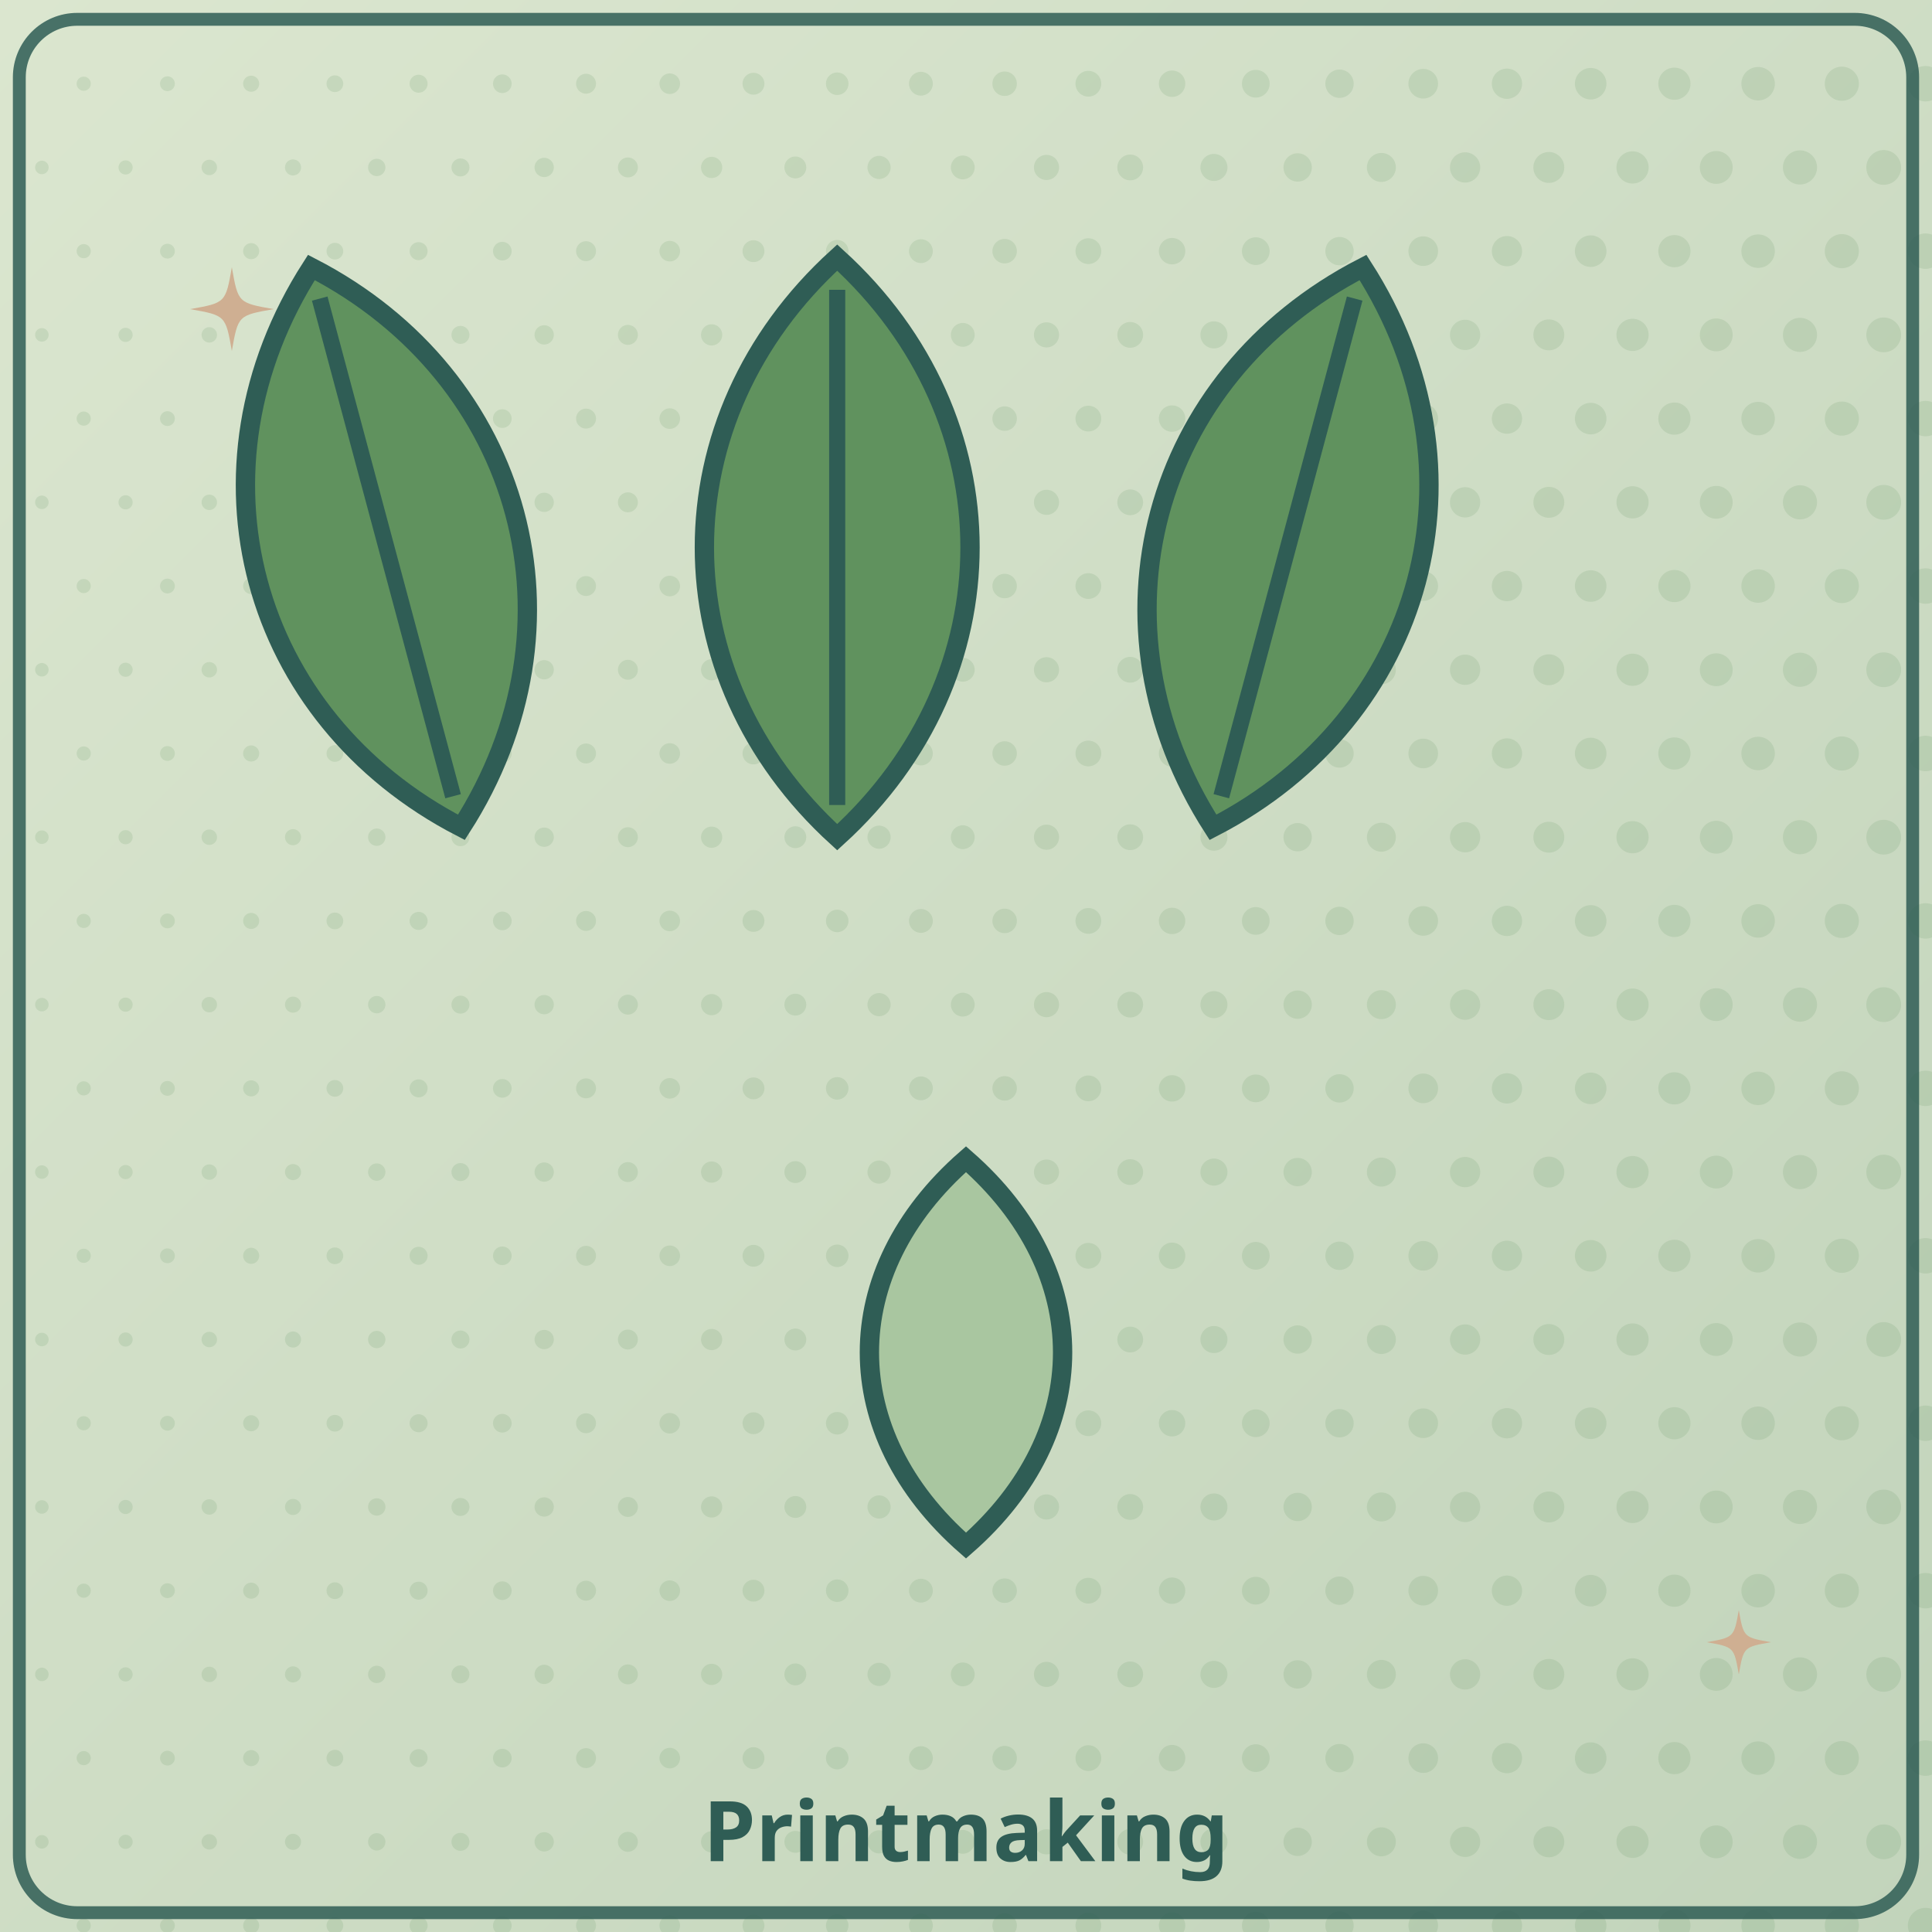
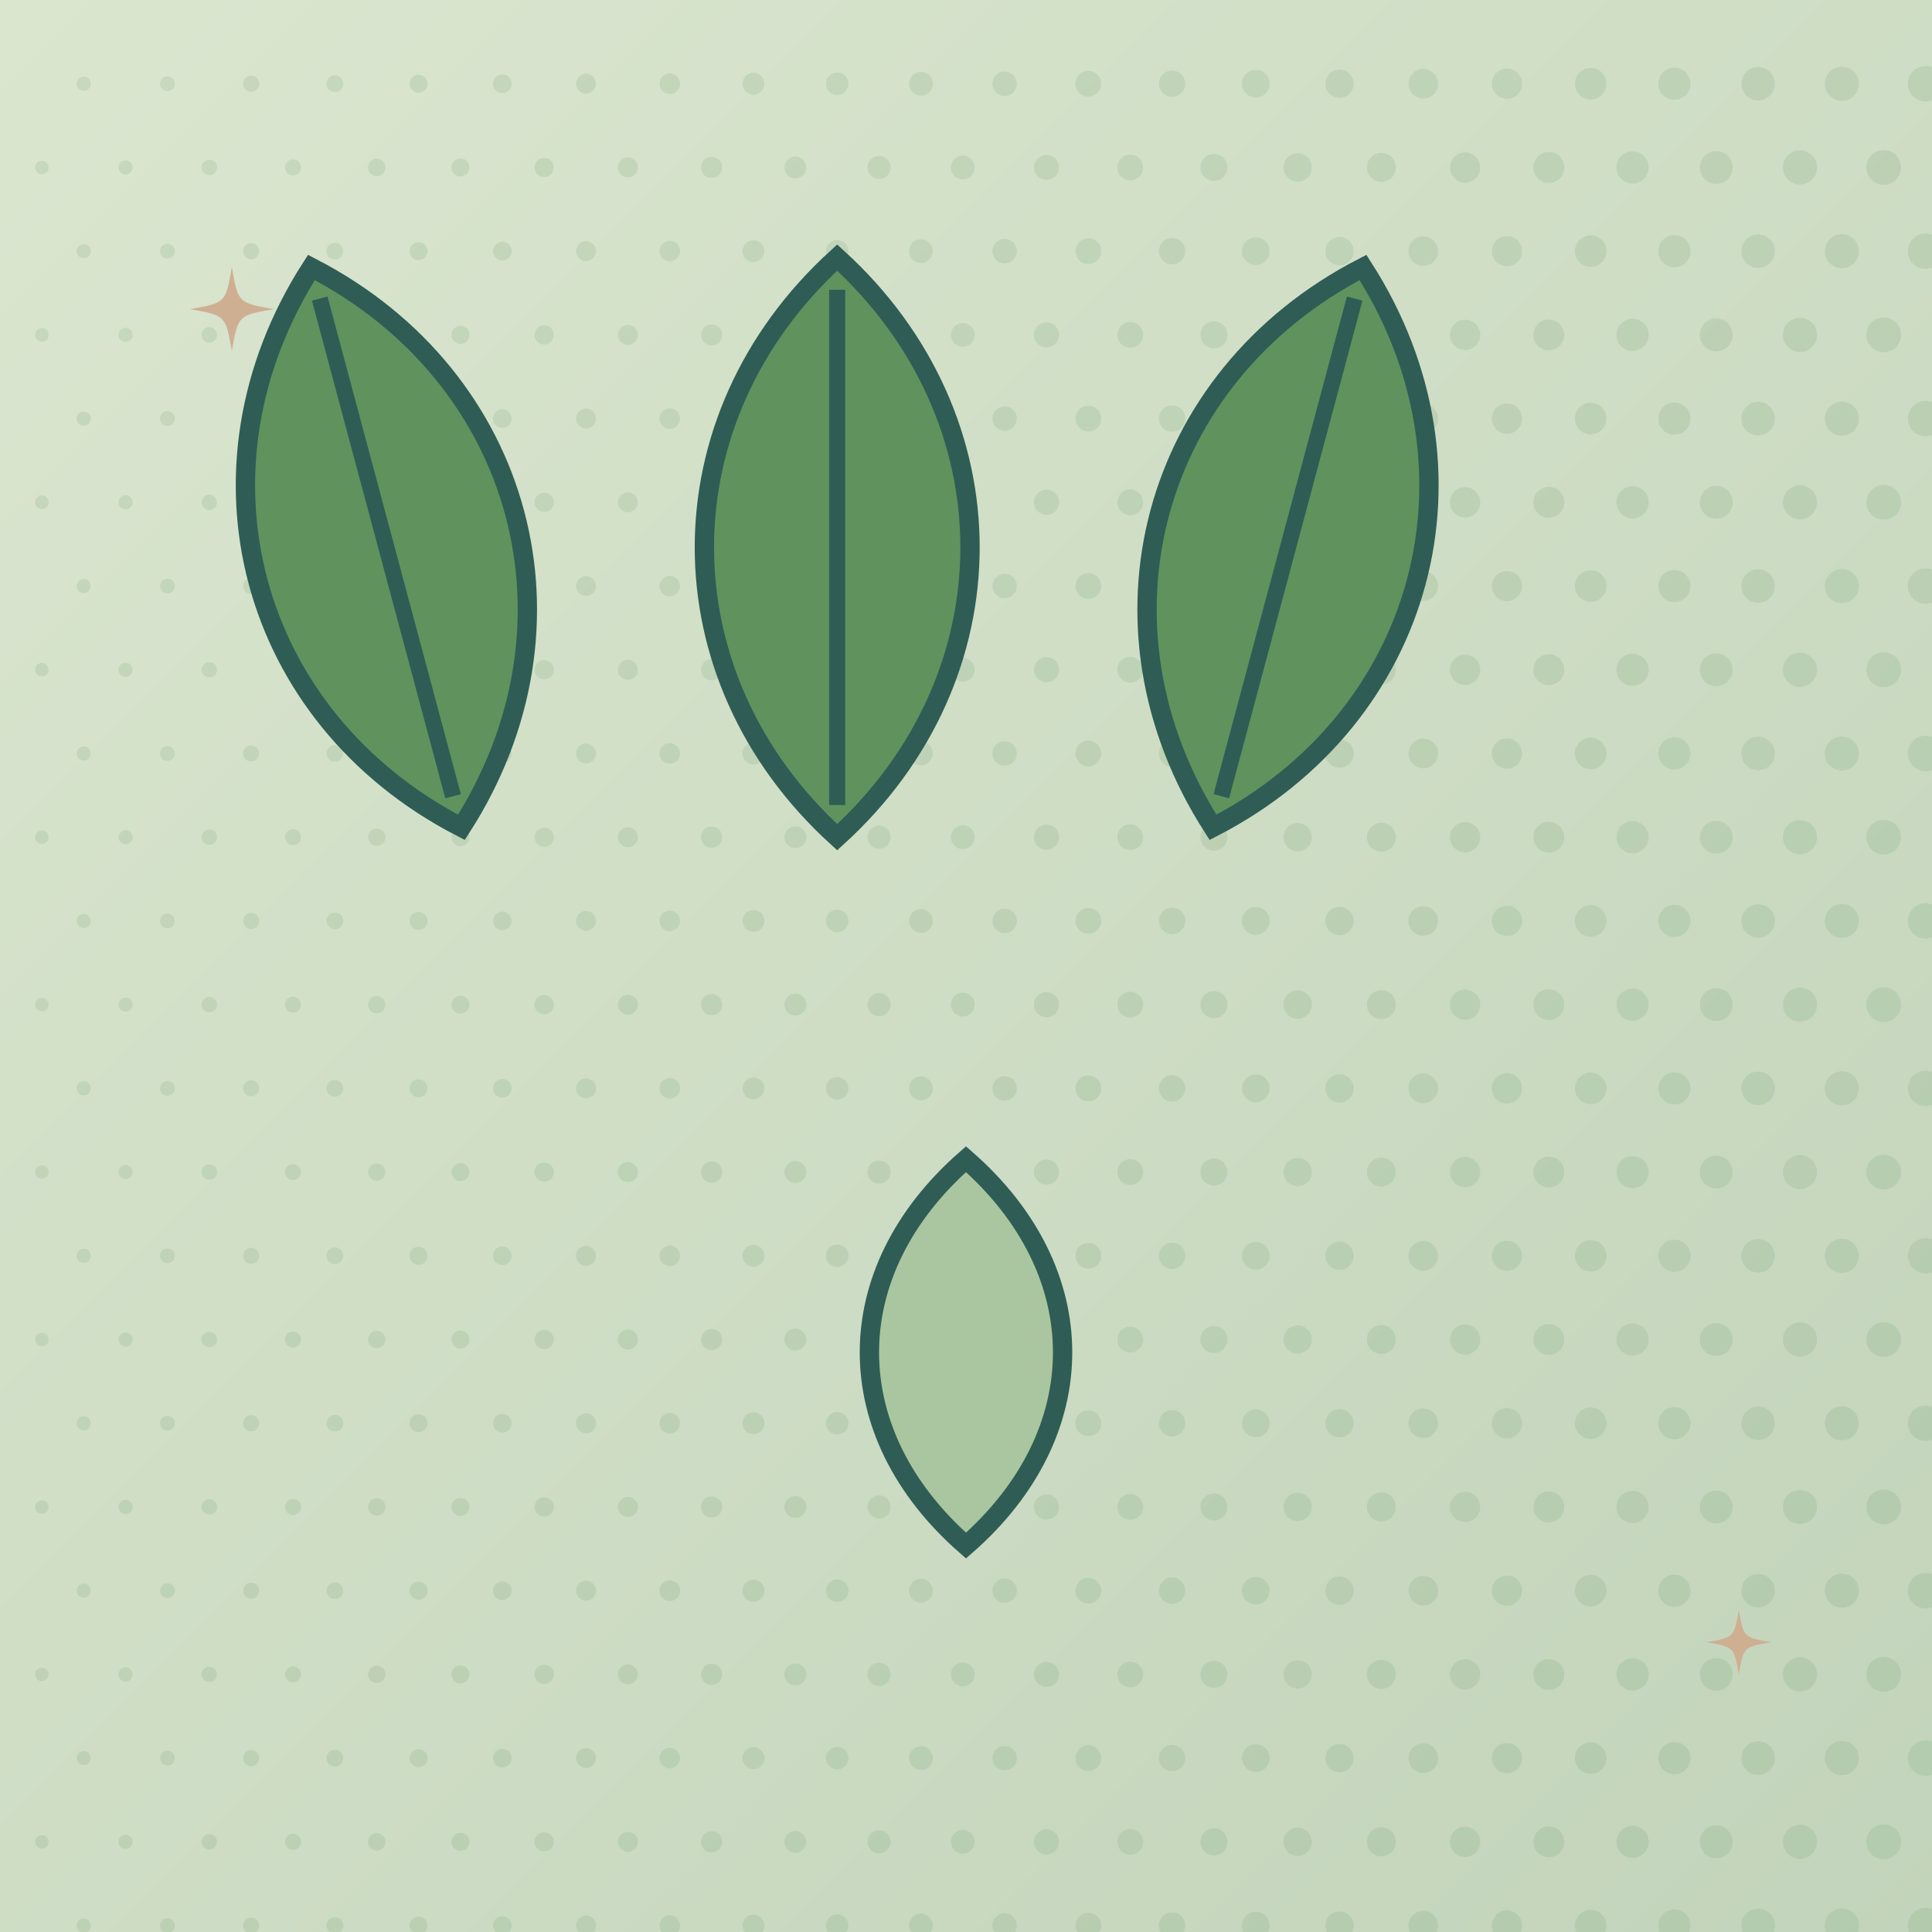
<svg xmlns="http://www.w3.org/2000/svg" viewBox="0 0 600 600" width="600" height="600">
  <defs>
    <linearGradient id="bg" x1="0" y1="0" x2="1" y2="1">
      <stop offset="0" stop-color="#dbe6cf" />
      <stop offset="1" stop-color="#c2d4bb" />
    </linearGradient>
  </defs>
-   <rect width="600" height="600" fill="url(#bg)" />
+   <rect x="0" y="0" width="600" height="600" fill="url(#bg)" />
  <circle cx="26.0" cy="26" r="2.2" fill="#60925e" opacity="0.16" />
  <circle cx="52.0" cy="26" r="2.3" fill="#60925e" opacity="0.16" />
  <circle cx="78.0" cy="26" r="2.5" fill="#60925e" opacity="0.16" />
  <circle cx="104.0" cy="26" r="2.6" fill="#60925e" opacity="0.16" />
  <circle cx="130.0" cy="26" r="2.8" fill="#60925e" opacity="0.16" />
  <circle cx="156.0" cy="26" r="2.9" fill="#60925e" opacity="0.16" />
  <circle cx="182.0" cy="26" r="3.1" fill="#60925e" opacity="0.16" />
  <circle cx="208.0" cy="26" r="3.2" fill="#60925e" opacity="0.16" />
  <circle cx="234.0" cy="26" r="3.4" fill="#60925e" opacity="0.16" />
  <circle cx="260.0" cy="26" r="3.5" fill="#60925e" opacity="0.16" />
  <circle cx="286.0" cy="26" r="3.7" fill="#60925e" opacity="0.16" />
  <circle cx="312.0" cy="26" r="3.8" fill="#60925e" opacity="0.16" />
  <circle cx="338.0" cy="26" r="4.0" fill="#60925e" opacity="0.16" />
  <circle cx="364.0" cy="26" r="4.1" fill="#60925e" opacity="0.16" />
  <circle cx="390.0" cy="26" r="4.3" fill="#60925e" opacity="0.16" />
  <circle cx="416.0" cy="26" r="4.4" fill="#60925e" opacity="0.16" />
  <circle cx="442.0" cy="26" r="4.6" fill="#60925e" opacity="0.16" />
  <circle cx="468.0" cy="26" r="4.7" fill="#60925e" opacity="0.16" />
  <circle cx="494.0" cy="26" r="4.9" fill="#60925e" opacity="0.16" />
  <circle cx="520.0" cy="26" r="5.0" fill="#60925e" opacity="0.16" />
  <circle cx="546.0" cy="26" r="5.2" fill="#60925e" opacity="0.16" />
  <circle cx="572.0" cy="26" r="5.3" fill="#60925e" opacity="0.16" />
  <circle cx="598.0" cy="26" r="5.5" fill="#60925e" opacity="0.16" />
  <circle cx="13.0" cy="52" r="2.1" fill="#60925e" opacity="0.16" />
  <circle cx="39.0" cy="52" r="2.2" fill="#60925e" opacity="0.16" />
  <circle cx="65.0" cy="52" r="2.4" fill="#60925e" opacity="0.16" />
  <circle cx="91.0" cy="52" r="2.5" fill="#60925e" opacity="0.16" />
  <circle cx="117.0" cy="52" r="2.7" fill="#60925e" opacity="0.16" />
  <circle cx="143.0" cy="52" r="2.8" fill="#60925e" opacity="0.16" />
  <circle cx="169.0" cy="52" r="3.0" fill="#60925e" opacity="0.16" />
  <circle cx="195.0" cy="52" r="3.1" fill="#60925e" opacity="0.16" />
  <circle cx="221.0" cy="52" r="3.3" fill="#60925e" opacity="0.16" />
  <circle cx="247.0" cy="52" r="3.4" fill="#60925e" opacity="0.16" />
  <circle cx="273.0" cy="52" r="3.6" fill="#60925e" opacity="0.16" />
  <circle cx="299.0" cy="52" r="3.7" fill="#60925e" opacity="0.16" />
  <circle cx="325.0" cy="52" r="3.9" fill="#60925e" opacity="0.16" />
  <circle cx="351.0" cy="52" r="4.0" fill="#60925e" opacity="0.16" />
  <circle cx="377.0" cy="52" r="4.2" fill="#60925e" opacity="0.16" />
  <circle cx="403.0" cy="52" r="4.4" fill="#60925e" opacity="0.16" />
  <circle cx="429.0" cy="52" r="4.5" fill="#60925e" opacity="0.16" />
  <circle cx="455.0" cy="52" r="4.7" fill="#60925e" opacity="0.16" />
  <circle cx="481.0" cy="52" r="4.8" fill="#60925e" opacity="0.16" />
  <circle cx="507.0" cy="52" r="5.0" fill="#60925e" opacity="0.16" />
  <circle cx="533.0" cy="52" r="5.1" fill="#60925e" opacity="0.16" />
  <circle cx="559.0" cy="52" r="5.3" fill="#60925e" opacity="0.16" />
  <circle cx="585.0" cy="52" r="5.4" fill="#60925e" opacity="0.16" />
  <circle cx="26.0" cy="78" r="2.2" fill="#60925e" opacity="0.16" />
  <circle cx="52.0" cy="78" r="2.3" fill="#60925e" opacity="0.16" />
  <circle cx="78.0" cy="78" r="2.5" fill="#60925e" opacity="0.16" />
  <circle cx="104.0" cy="78" r="2.6" fill="#60925e" opacity="0.16" />
  <circle cx="130.0" cy="78" r="2.8" fill="#60925e" opacity="0.16" />
  <circle cx="156.0" cy="78" r="2.9" fill="#60925e" opacity="0.16" />
  <circle cx="182.0" cy="78" r="3.1" fill="#60925e" opacity="0.16" />
  <circle cx="208.0" cy="78" r="3.2" fill="#60925e" opacity="0.16" />
  <circle cx="234.0" cy="78" r="3.4" fill="#60925e" opacity="0.16" />
  <circle cx="260.0" cy="78" r="3.5" fill="#60925e" opacity="0.16" />
  <circle cx="286.0" cy="78" r="3.7" fill="#60925e" opacity="0.16" />
  <circle cx="312.0" cy="78" r="3.8" fill="#60925e" opacity="0.16" />
  <circle cx="338.0" cy="78" r="4.0" fill="#60925e" opacity="0.16" />
  <circle cx="364.0" cy="78" r="4.1" fill="#60925e" opacity="0.16" />
  <circle cx="390.0" cy="78" r="4.3" fill="#60925e" opacity="0.16" />
  <circle cx="416.0" cy="78" r="4.4" fill="#60925e" opacity="0.16" />
  <circle cx="442.0" cy="78" r="4.6" fill="#60925e" opacity="0.16" />
  <circle cx="468.0" cy="78" r="4.7" fill="#60925e" opacity="0.16" />
  <circle cx="494.0" cy="78" r="4.9" fill="#60925e" opacity="0.16" />
  <circle cx="520.0" cy="78" r="5.0" fill="#60925e" opacity="0.16" />
  <circle cx="546.0" cy="78" r="5.2" fill="#60925e" opacity="0.16" />
  <circle cx="572.0" cy="78" r="5.3" fill="#60925e" opacity="0.16" />
  <circle cx="598.0" cy="78" r="5.5" fill="#60925e" opacity="0.16" />
  <circle cx="13.0" cy="104" r="2.1" fill="#60925e" opacity="0.16" />
  <circle cx="39.0" cy="104" r="2.2" fill="#60925e" opacity="0.16" />
  <circle cx="65.0" cy="104" r="2.4" fill="#60925e" opacity="0.16" />
  <circle cx="91.0" cy="104" r="2.5" fill="#60925e" opacity="0.16" />
  <circle cx="117.0" cy="104" r="2.7" fill="#60925e" opacity="0.16" />
  <circle cx="143.0" cy="104" r="2.8" fill="#60925e" opacity="0.16" />
  <circle cx="169.0" cy="104" r="3.0" fill="#60925e" opacity="0.16" />
  <circle cx="195.0" cy="104" r="3.1" fill="#60925e" opacity="0.16" />
  <circle cx="221.0" cy="104" r="3.3" fill="#60925e" opacity="0.16" />
  <circle cx="247.0" cy="104" r="3.4" fill="#60925e" opacity="0.16" />
  <circle cx="273.0" cy="104" r="3.6" fill="#60925e" opacity="0.16" />
  <circle cx="299.0" cy="104" r="3.7" fill="#60925e" opacity="0.16" />
  <circle cx="325.0" cy="104" r="3.9" fill="#60925e" opacity="0.16" />
  <circle cx="351.0" cy="104" r="4.0" fill="#60925e" opacity="0.16" />
  <circle cx="377.0" cy="104" r="4.2" fill="#60925e" opacity="0.16" />
  <circle cx="403.0" cy="104" r="4.4" fill="#60925e" opacity="0.16" />
  <circle cx="429.0" cy="104" r="4.5" fill="#60925e" opacity="0.16" />
  <circle cx="455.0" cy="104" r="4.7" fill="#60925e" opacity="0.16" />
  <circle cx="481.0" cy="104" r="4.8" fill="#60925e" opacity="0.16" />
  <circle cx="507.0" cy="104" r="5.0" fill="#60925e" opacity="0.16" />
  <circle cx="533.0" cy="104" r="5.1" fill="#60925e" opacity="0.16" />
  <circle cx="559.0" cy="104" r="5.3" fill="#60925e" opacity="0.16" />
  <circle cx="585.0" cy="104" r="5.4" fill="#60925e" opacity="0.16" />
  <circle cx="26.0" cy="130" r="2.2" fill="#60925e" opacity="0.16" />
  <circle cx="52.0" cy="130" r="2.3" fill="#60925e" opacity="0.16" />
  <circle cx="78.0" cy="130" r="2.5" fill="#60925e" opacity="0.16" />
  <circle cx="104.0" cy="130" r="2.6" fill="#60925e" opacity="0.16" />
  <circle cx="130.0" cy="130" r="2.8" fill="#60925e" opacity="0.16" />
  <circle cx="156.0" cy="130" r="2.9" fill="#60925e" opacity="0.16" />
  <circle cx="182.0" cy="130" r="3.1" fill="#60925e" opacity="0.16" />
  <circle cx="208.0" cy="130" r="3.2" fill="#60925e" opacity="0.16" />
  <circle cx="234.0" cy="130" r="3.4" fill="#60925e" opacity="0.16" />
  <circle cx="260.0" cy="130" r="3.5" fill="#60925e" opacity="0.16" />
  <circle cx="286.0" cy="130" r="3.7" fill="#60925e" opacity="0.16" />
  <circle cx="312.0" cy="130" r="3.8" fill="#60925e" opacity="0.16" />
  <circle cx="338.0" cy="130" r="4.0" fill="#60925e" opacity="0.16" />
  <circle cx="364.0" cy="130" r="4.1" fill="#60925e" opacity="0.16" />
  <circle cx="390.0" cy="130" r="4.3" fill="#60925e" opacity="0.16" />
  <circle cx="416.0" cy="130" r="4.4" fill="#60925e" opacity="0.16" />
  <circle cx="442.0" cy="130" r="4.6" fill="#60925e" opacity="0.16" />
  <circle cx="468.0" cy="130" r="4.7" fill="#60925e" opacity="0.16" />
  <circle cx="494.0" cy="130" r="4.9" fill="#60925e" opacity="0.16" />
  <circle cx="520.0" cy="130" r="5.0" fill="#60925e" opacity="0.16" />
  <circle cx="546.0" cy="130" r="5.2" fill="#60925e" opacity="0.16" />
  <circle cx="572.0" cy="130" r="5.3" fill="#60925e" opacity="0.16" />
  <circle cx="598.0" cy="130" r="5.5" fill="#60925e" opacity="0.16" />
  <circle cx="13.0" cy="156" r="2.1" fill="#60925e" opacity="0.16" />
  <circle cx="39.0" cy="156" r="2.2" fill="#60925e" opacity="0.16" />
  <circle cx="65.0" cy="156" r="2.4" fill="#60925e" opacity="0.16" />
  <circle cx="91.0" cy="156" r="2.5" fill="#60925e" opacity="0.16" />
  <circle cx="117.0" cy="156" r="2.7" fill="#60925e" opacity="0.16" />
  <circle cx="143.0" cy="156" r="2.8" fill="#60925e" opacity="0.16" />
  <circle cx="169.0" cy="156" r="3.0" fill="#60925e" opacity="0.16" />
  <circle cx="195.0" cy="156" r="3.1" fill="#60925e" opacity="0.16" />
  <circle cx="221.0" cy="156" r="3.3" fill="#60925e" opacity="0.16" />
  <circle cx="247.0" cy="156" r="3.4" fill="#60925e" opacity="0.16" />
  <circle cx="273.0" cy="156" r="3.6" fill="#60925e" opacity="0.16" />
  <circle cx="299.0" cy="156" r="3.7" fill="#60925e" opacity="0.16" />
  <circle cx="325.0" cy="156" r="3.9" fill="#60925e" opacity="0.16" />
  <circle cx="351.0" cy="156" r="4.0" fill="#60925e" opacity="0.16" />
  <circle cx="377.0" cy="156" r="4.2" fill="#60925e" opacity="0.16" />
  <circle cx="403.0" cy="156" r="4.4" fill="#60925e" opacity="0.16" />
  <circle cx="429.0" cy="156" r="4.5" fill="#60925e" opacity="0.16" />
  <circle cx="455.0" cy="156" r="4.7" fill="#60925e" opacity="0.16" />
  <circle cx="481.0" cy="156" r="4.8" fill="#60925e" opacity="0.16" />
  <circle cx="507.0" cy="156" r="5.0" fill="#60925e" opacity="0.16" />
  <circle cx="533.0" cy="156" r="5.1" fill="#60925e" opacity="0.16" />
  <circle cx="559.0" cy="156" r="5.3" fill="#60925e" opacity="0.16" />
  <circle cx="585.0" cy="156" r="5.4" fill="#60925e" opacity="0.16" />
  <circle cx="26.0" cy="182" r="2.2" fill="#60925e" opacity="0.16" />
  <circle cx="52.0" cy="182" r="2.3" fill="#60925e" opacity="0.16" />
  <circle cx="78.0" cy="182" r="2.5" fill="#60925e" opacity="0.16" />
  <circle cx="104.0" cy="182" r="2.6" fill="#60925e" opacity="0.16" />
  <circle cx="130.0" cy="182" r="2.8" fill="#60925e" opacity="0.16" />
  <circle cx="156.0" cy="182" r="2.9" fill="#60925e" opacity="0.16" />
  <circle cx="182.0" cy="182" r="3.1" fill="#60925e" opacity="0.16" />
  <circle cx="208.0" cy="182" r="3.2" fill="#60925e" opacity="0.16" />
  <circle cx="234.0" cy="182" r="3.4" fill="#60925e" opacity="0.16" />
  <circle cx="260.0" cy="182" r="3.5" fill="#60925e" opacity="0.16" />
  <circle cx="286.0" cy="182" r="3.7" fill="#60925e" opacity="0.16" />
  <circle cx="312.0" cy="182" r="3.8" fill="#60925e" opacity="0.16" />
  <circle cx="338.0" cy="182" r="4.0" fill="#60925e" opacity="0.16" />
  <circle cx="364.0" cy="182" r="4.1" fill="#60925e" opacity="0.16" />
  <circle cx="390.0" cy="182" r="4.3" fill="#60925e" opacity="0.16" />
  <circle cx="416.0" cy="182" r="4.4" fill="#60925e" opacity="0.16" />
  <circle cx="442.0" cy="182" r="4.6" fill="#60925e" opacity="0.16" />
  <circle cx="468.0" cy="182" r="4.7" fill="#60925e" opacity="0.16" />
  <circle cx="494.0" cy="182" r="4.9" fill="#60925e" opacity="0.16" />
  <circle cx="520.0" cy="182" r="5.0" fill="#60925e" opacity="0.16" />
  <circle cx="546.0" cy="182" r="5.2" fill="#60925e" opacity="0.16" />
  <circle cx="572.0" cy="182" r="5.3" fill="#60925e" opacity="0.16" />
  <circle cx="598.0" cy="182" r="5.5" fill="#60925e" opacity="0.16" />
  <circle cx="13.0" cy="208" r="2.1" fill="#60925e" opacity="0.16" />
  <circle cx="39.0" cy="208" r="2.2" fill="#60925e" opacity="0.16" />
  <circle cx="65.0" cy="208" r="2.4" fill="#60925e" opacity="0.16" />
  <circle cx="91.0" cy="208" r="2.5" fill="#60925e" opacity="0.16" />
  <circle cx="117.0" cy="208" r="2.7" fill="#60925e" opacity="0.16" />
  <circle cx="143.0" cy="208" r="2.8" fill="#60925e" opacity="0.16" />
  <circle cx="169.0" cy="208" r="3.0" fill="#60925e" opacity="0.16" />
  <circle cx="195.0" cy="208" r="3.1" fill="#60925e" opacity="0.16" />
  <circle cx="221.0" cy="208" r="3.3" fill="#60925e" opacity="0.16" />
  <circle cx="247.0" cy="208" r="3.4" fill="#60925e" opacity="0.16" />
  <circle cx="273.0" cy="208" r="3.6" fill="#60925e" opacity="0.16" />
  <circle cx="299.0" cy="208" r="3.7" fill="#60925e" opacity="0.16" />
  <circle cx="325.0" cy="208" r="3.9" fill="#60925e" opacity="0.16" />
  <circle cx="351.0" cy="208" r="4.0" fill="#60925e" opacity="0.16" />
  <circle cx="377.0" cy="208" r="4.2" fill="#60925e" opacity="0.16" />
  <circle cx="403.0" cy="208" r="4.4" fill="#60925e" opacity="0.16" />
  <circle cx="429.0" cy="208" r="4.5" fill="#60925e" opacity="0.16" />
  <circle cx="455.0" cy="208" r="4.7" fill="#60925e" opacity="0.16" />
  <circle cx="481.0" cy="208" r="4.8" fill="#60925e" opacity="0.16" />
  <circle cx="507.0" cy="208" r="5.0" fill="#60925e" opacity="0.16" />
  <circle cx="533.0" cy="208" r="5.1" fill="#60925e" opacity="0.16" />
  <circle cx="559.0" cy="208" r="5.3" fill="#60925e" opacity="0.16" />
  <circle cx="585.0" cy="208" r="5.4" fill="#60925e" opacity="0.16" />
  <circle cx="26.0" cy="234" r="2.2" fill="#60925e" opacity="0.16" />
  <circle cx="52.0" cy="234" r="2.3" fill="#60925e" opacity="0.16" />
  <circle cx="78.0" cy="234" r="2.5" fill="#60925e" opacity="0.16" />
  <circle cx="104.0" cy="234" r="2.6" fill="#60925e" opacity="0.16" />
  <circle cx="130.0" cy="234" r="2.8" fill="#60925e" opacity="0.16" />
  <circle cx="156.0" cy="234" r="2.9" fill="#60925e" opacity="0.16" />
  <circle cx="182.0" cy="234" r="3.1" fill="#60925e" opacity="0.16" />
  <circle cx="208.0" cy="234" r="3.2" fill="#60925e" opacity="0.16" />
  <circle cx="234.0" cy="234" r="3.4" fill="#60925e" opacity="0.16" />
  <circle cx="260.0" cy="234" r="3.5" fill="#60925e" opacity="0.16" />
  <circle cx="286.0" cy="234" r="3.7" fill="#60925e" opacity="0.16" />
  <circle cx="312.0" cy="234" r="3.8" fill="#60925e" opacity="0.16" />
  <circle cx="338.0" cy="234" r="4.0" fill="#60925e" opacity="0.16" />
  <circle cx="364.0" cy="234" r="4.1" fill="#60925e" opacity="0.16" />
  <circle cx="390.0" cy="234" r="4.3" fill="#60925e" opacity="0.16" />
  <circle cx="416.0" cy="234" r="4.4" fill="#60925e" opacity="0.16" />
  <circle cx="442.0" cy="234" r="4.6" fill="#60925e" opacity="0.16" />
  <circle cx="468.0" cy="234" r="4.7" fill="#60925e" opacity="0.16" />
  <circle cx="494.0" cy="234" r="4.9" fill="#60925e" opacity="0.16" />
  <circle cx="520.0" cy="234" r="5.0" fill="#60925e" opacity="0.16" />
  <circle cx="546.0" cy="234" r="5.2" fill="#60925e" opacity="0.16" />
  <circle cx="572.0" cy="234" r="5.3" fill="#60925e" opacity="0.16" />
  <circle cx="598.0" cy="234" r="5.5" fill="#60925e" opacity="0.16" />
  <circle cx="13.0" cy="260" r="2.1" fill="#60925e" opacity="0.16" />
  <circle cx="39.0" cy="260" r="2.2" fill="#60925e" opacity="0.16" />
  <circle cx="65.0" cy="260" r="2.4" fill="#60925e" opacity="0.16" />
  <circle cx="91.0" cy="260" r="2.5" fill="#60925e" opacity="0.16" />
  <circle cx="117.0" cy="260" r="2.7" fill="#60925e" opacity="0.16" />
  <circle cx="143.0" cy="260" r="2.8" fill="#60925e" opacity="0.16" />
  <circle cx="169.0" cy="260" r="3.0" fill="#60925e" opacity="0.16" />
  <circle cx="195.0" cy="260" r="3.1" fill="#60925e" opacity="0.16" />
  <circle cx="221.0" cy="260" r="3.3" fill="#60925e" opacity="0.16" />
  <circle cx="247.0" cy="260" r="3.4" fill="#60925e" opacity="0.16" />
  <circle cx="273.0" cy="260" r="3.6" fill="#60925e" opacity="0.16" />
  <circle cx="299.0" cy="260" r="3.7" fill="#60925e" opacity="0.16" />
  <circle cx="325.0" cy="260" r="3.9" fill="#60925e" opacity="0.16" />
  <circle cx="351.0" cy="260" r="4.0" fill="#60925e" opacity="0.16" />
  <circle cx="377.0" cy="260" r="4.2" fill="#60925e" opacity="0.16" />
  <circle cx="403.0" cy="260" r="4.4" fill="#60925e" opacity="0.16" />
  <circle cx="429.0" cy="260" r="4.5" fill="#60925e" opacity="0.16" />
  <circle cx="455.0" cy="260" r="4.7" fill="#60925e" opacity="0.16" />
  <circle cx="481.0" cy="260" r="4.8" fill="#60925e" opacity="0.16" />
  <circle cx="507.0" cy="260" r="5.0" fill="#60925e" opacity="0.16" />
  <circle cx="533.0" cy="260" r="5.1" fill="#60925e" opacity="0.16" />
  <circle cx="559.0" cy="260" r="5.3" fill="#60925e" opacity="0.16" />
  <circle cx="585.0" cy="260" r="5.4" fill="#60925e" opacity="0.16" />
  <circle cx="26.0" cy="286" r="2.2" fill="#60925e" opacity="0.16" />
  <circle cx="52.0" cy="286" r="2.3" fill="#60925e" opacity="0.16" />
  <circle cx="78.0" cy="286" r="2.5" fill="#60925e" opacity="0.16" />
  <circle cx="104.0" cy="286" r="2.6" fill="#60925e" opacity="0.16" />
  <circle cx="130.0" cy="286" r="2.8" fill="#60925e" opacity="0.16" />
  <circle cx="156.0" cy="286" r="2.9" fill="#60925e" opacity="0.16" />
  <circle cx="182.0" cy="286" r="3.1" fill="#60925e" opacity="0.16" />
  <circle cx="208.0" cy="286" r="3.2" fill="#60925e" opacity="0.16" />
  <circle cx="234.0" cy="286" r="3.4" fill="#60925e" opacity="0.16" />
  <circle cx="260.0" cy="286" r="3.5" fill="#60925e" opacity="0.16" />
  <circle cx="286.0" cy="286" r="3.7" fill="#60925e" opacity="0.16" />
  <circle cx="312.0" cy="286" r="3.8" fill="#60925e" opacity="0.16" />
  <circle cx="338.0" cy="286" r="4.0" fill="#60925e" opacity="0.16" />
  <circle cx="364.0" cy="286" r="4.1" fill="#60925e" opacity="0.16" />
  <circle cx="390.0" cy="286" r="4.3" fill="#60925e" opacity="0.16" />
  <circle cx="416.0" cy="286" r="4.4" fill="#60925e" opacity="0.16" />
  <circle cx="442.0" cy="286" r="4.6" fill="#60925e" opacity="0.16" />
  <circle cx="468.0" cy="286" r="4.7" fill="#60925e" opacity="0.16" />
  <circle cx="494.0" cy="286" r="4.9" fill="#60925e" opacity="0.16" />
  <circle cx="520.0" cy="286" r="5.0" fill="#60925e" opacity="0.16" />
  <circle cx="546.0" cy="286" r="5.2" fill="#60925e" opacity="0.16" />
  <circle cx="572.0" cy="286" r="5.3" fill="#60925e" opacity="0.16" />
  <circle cx="598.0" cy="286" r="5.5" fill="#60925e" opacity="0.16" />
  <circle cx="13.0" cy="312" r="2.1" fill="#60925e" opacity="0.16" />
  <circle cx="39.0" cy="312" r="2.2" fill="#60925e" opacity="0.16" />
  <circle cx="65.0" cy="312" r="2.4" fill="#60925e" opacity="0.16" />
  <circle cx="91.0" cy="312" r="2.5" fill="#60925e" opacity="0.16" />
  <circle cx="117.0" cy="312" r="2.7" fill="#60925e" opacity="0.16" />
  <circle cx="143.0" cy="312" r="2.8" fill="#60925e" opacity="0.16" />
  <circle cx="169.0" cy="312" r="3.0" fill="#60925e" opacity="0.16" />
  <circle cx="195.0" cy="312" r="3.1" fill="#60925e" opacity="0.16" />
  <circle cx="221.0" cy="312" r="3.3" fill="#60925e" opacity="0.16" />
  <circle cx="247.0" cy="312" r="3.4" fill="#60925e" opacity="0.16" />
  <circle cx="273.0" cy="312" r="3.6" fill="#60925e" opacity="0.16" />
  <circle cx="299.0" cy="312" r="3.7" fill="#60925e" opacity="0.16" />
  <circle cx="325.0" cy="312" r="3.9" fill="#60925e" opacity="0.16" />
  <circle cx="351.0" cy="312" r="4.0" fill="#60925e" opacity="0.16" />
  <circle cx="377.0" cy="312" r="4.2" fill="#60925e" opacity="0.16" />
  <circle cx="403.0" cy="312" r="4.4" fill="#60925e" opacity="0.16" />
  <circle cx="429.0" cy="312" r="4.5" fill="#60925e" opacity="0.16" />
  <circle cx="455.0" cy="312" r="4.7" fill="#60925e" opacity="0.16" />
  <circle cx="481.0" cy="312" r="4.8" fill="#60925e" opacity="0.16" />
  <circle cx="507.0" cy="312" r="5.0" fill="#60925e" opacity="0.16" />
  <circle cx="533.0" cy="312" r="5.1" fill="#60925e" opacity="0.16" />
  <circle cx="559.0" cy="312" r="5.3" fill="#60925e" opacity="0.16" />
  <circle cx="585.0" cy="312" r="5.4" fill="#60925e" opacity="0.16" />
  <circle cx="26.0" cy="338" r="2.2" fill="#60925e" opacity="0.16" />
  <circle cx="52.0" cy="338" r="2.3" fill="#60925e" opacity="0.16" />
  <circle cx="78.0" cy="338" r="2.5" fill="#60925e" opacity="0.16" />
  <circle cx="104.0" cy="338" r="2.6" fill="#60925e" opacity="0.16" />
  <circle cx="130.0" cy="338" r="2.8" fill="#60925e" opacity="0.16" />
  <circle cx="156.0" cy="338" r="2.9" fill="#60925e" opacity="0.16" />
  <circle cx="182.0" cy="338" r="3.1" fill="#60925e" opacity="0.16" />
  <circle cx="208.0" cy="338" r="3.2" fill="#60925e" opacity="0.16" />
  <circle cx="234.0" cy="338" r="3.4" fill="#60925e" opacity="0.16" />
  <circle cx="260.0" cy="338" r="3.5" fill="#60925e" opacity="0.16" />
  <circle cx="286.0" cy="338" r="3.7" fill="#60925e" opacity="0.16" />
  <circle cx="312.0" cy="338" r="3.8" fill="#60925e" opacity="0.16" />
  <circle cx="338.0" cy="338" r="4.0" fill="#60925e" opacity="0.16" />
  <circle cx="364.0" cy="338" r="4.1" fill="#60925e" opacity="0.16" />
  <circle cx="390.0" cy="338" r="4.3" fill="#60925e" opacity="0.16" />
  <circle cx="416.0" cy="338" r="4.4" fill="#60925e" opacity="0.16" />
  <circle cx="442.0" cy="338" r="4.6" fill="#60925e" opacity="0.16" />
  <circle cx="468.0" cy="338" r="4.7" fill="#60925e" opacity="0.16" />
  <circle cx="494.0" cy="338" r="4.9" fill="#60925e" opacity="0.16" />
  <circle cx="520.0" cy="338" r="5.0" fill="#60925e" opacity="0.16" />
  <circle cx="546.0" cy="338" r="5.2" fill="#60925e" opacity="0.16" />
  <circle cx="572.0" cy="338" r="5.3" fill="#60925e" opacity="0.16" />
  <circle cx="598.0" cy="338" r="5.5" fill="#60925e" opacity="0.16" />
  <circle cx="13.0" cy="364" r="2.1" fill="#60925e" opacity="0.16" />
  <circle cx="39.0" cy="364" r="2.2" fill="#60925e" opacity="0.16" />
  <circle cx="65.0" cy="364" r="2.4" fill="#60925e" opacity="0.16" />
  <circle cx="91.0" cy="364" r="2.5" fill="#60925e" opacity="0.16" />
  <circle cx="117.0" cy="364" r="2.7" fill="#60925e" opacity="0.16" />
  <circle cx="143.0" cy="364" r="2.8" fill="#60925e" opacity="0.16" />
  <circle cx="169.0" cy="364" r="3.0" fill="#60925e" opacity="0.16" />
  <circle cx="195.0" cy="364" r="3.1" fill="#60925e" opacity="0.16" />
  <circle cx="221.0" cy="364" r="3.3" fill="#60925e" opacity="0.16" />
  <circle cx="247.0" cy="364" r="3.4" fill="#60925e" opacity="0.16" />
  <circle cx="273.0" cy="364" r="3.6" fill="#60925e" opacity="0.16" />
  <circle cx="299.0" cy="364" r="3.7" fill="#60925e" opacity="0.16" />
  <circle cx="325.0" cy="364" r="3.9" fill="#60925e" opacity="0.16" />
  <circle cx="351.0" cy="364" r="4.0" fill="#60925e" opacity="0.16" />
  <circle cx="377.0" cy="364" r="4.2" fill="#60925e" opacity="0.16" />
  <circle cx="403.0" cy="364" r="4.4" fill="#60925e" opacity="0.16" />
  <circle cx="429.0" cy="364" r="4.5" fill="#60925e" opacity="0.16" />
  <circle cx="455.0" cy="364" r="4.7" fill="#60925e" opacity="0.16" />
  <circle cx="481.0" cy="364" r="4.8" fill="#60925e" opacity="0.16" />
  <circle cx="507.0" cy="364" r="5.0" fill="#60925e" opacity="0.16" />
  <circle cx="533.0" cy="364" r="5.1" fill="#60925e" opacity="0.16" />
  <circle cx="559.0" cy="364" r="5.3" fill="#60925e" opacity="0.16" />
  <circle cx="585.0" cy="364" r="5.4" fill="#60925e" opacity="0.16" />
  <circle cx="26.0" cy="390" r="2.2" fill="#60925e" opacity="0.16" />
  <circle cx="52.0" cy="390" r="2.3" fill="#60925e" opacity="0.16" />
  <circle cx="78.0" cy="390" r="2.5" fill="#60925e" opacity="0.16" />
  <circle cx="104.0" cy="390" r="2.6" fill="#60925e" opacity="0.16" />
  <circle cx="130.0" cy="390" r="2.8" fill="#60925e" opacity="0.16" />
  <circle cx="156.0" cy="390" r="2.9" fill="#60925e" opacity="0.16" />
  <circle cx="182.0" cy="390" r="3.1" fill="#60925e" opacity="0.16" />
  <circle cx="208.0" cy="390" r="3.2" fill="#60925e" opacity="0.16" />
  <circle cx="234.0" cy="390" r="3.4" fill="#60925e" opacity="0.16" />
  <circle cx="260.0" cy="390" r="3.5" fill="#60925e" opacity="0.16" />
  <circle cx="286.0" cy="390" r="3.7" fill="#60925e" opacity="0.16" />
  <circle cx="312.0" cy="390" r="3.8" fill="#60925e" opacity="0.16" />
  <circle cx="338.0" cy="390" r="4.0" fill="#60925e" opacity="0.16" />
  <circle cx="364.0" cy="390" r="4.1" fill="#60925e" opacity="0.16" />
  <circle cx="390.0" cy="390" r="4.3" fill="#60925e" opacity="0.16" />
  <circle cx="416.0" cy="390" r="4.4" fill="#60925e" opacity="0.16" />
  <circle cx="442.0" cy="390" r="4.6" fill="#60925e" opacity="0.16" />
  <circle cx="468.0" cy="390" r="4.7" fill="#60925e" opacity="0.16" />
  <circle cx="494.0" cy="390" r="4.9" fill="#60925e" opacity="0.16" />
  <circle cx="520.0" cy="390" r="5.0" fill="#60925e" opacity="0.16" />
  <circle cx="546.0" cy="390" r="5.2" fill="#60925e" opacity="0.16" />
  <circle cx="572.0" cy="390" r="5.3" fill="#60925e" opacity="0.16" />
  <circle cx="598.0" cy="390" r="5.5" fill="#60925e" opacity="0.16" />
  <circle cx="13.0" cy="416" r="2.1" fill="#60925e" opacity="0.16" />
  <circle cx="39.0" cy="416" r="2.2" fill="#60925e" opacity="0.16" />
  <circle cx="65.0" cy="416" r="2.4" fill="#60925e" opacity="0.16" />
  <circle cx="91.0" cy="416" r="2.5" fill="#60925e" opacity="0.16" />
  <circle cx="117.0" cy="416" r="2.7" fill="#60925e" opacity="0.16" />
  <circle cx="143.0" cy="416" r="2.8" fill="#60925e" opacity="0.16" />
  <circle cx="169.0" cy="416" r="3.0" fill="#60925e" opacity="0.16" />
  <circle cx="195.0" cy="416" r="3.1" fill="#60925e" opacity="0.16" />
  <circle cx="221.0" cy="416" r="3.3" fill="#60925e" opacity="0.16" />
  <circle cx="247.0" cy="416" r="3.4" fill="#60925e" opacity="0.16" />
  <circle cx="273.0" cy="416" r="3.6" fill="#60925e" opacity="0.16" />
  <circle cx="299.0" cy="416" r="3.7" fill="#60925e" opacity="0.16" />
  <circle cx="325.0" cy="416" r="3.9" fill="#60925e" opacity="0.16" />
  <circle cx="351.0" cy="416" r="4.0" fill="#60925e" opacity="0.16" />
  <circle cx="377.0" cy="416" r="4.2" fill="#60925e" opacity="0.16" />
  <circle cx="403.0" cy="416" r="4.4" fill="#60925e" opacity="0.16" />
  <circle cx="429.0" cy="416" r="4.5" fill="#60925e" opacity="0.16" />
  <circle cx="455.0" cy="416" r="4.7" fill="#60925e" opacity="0.16" />
  <circle cx="481.0" cy="416" r="4.8" fill="#60925e" opacity="0.16" />
  <circle cx="507.0" cy="416" r="5.0" fill="#60925e" opacity="0.16" />
  <circle cx="533.0" cy="416" r="5.1" fill="#60925e" opacity="0.16" />
  <circle cx="559.0" cy="416" r="5.3" fill="#60925e" opacity="0.16" />
  <circle cx="585.0" cy="416" r="5.4" fill="#60925e" opacity="0.16" />
  <circle cx="26.0" cy="442" r="2.2" fill="#60925e" opacity="0.16" />
  <circle cx="52.0" cy="442" r="2.3" fill="#60925e" opacity="0.16" />
  <circle cx="78.0" cy="442" r="2.5" fill="#60925e" opacity="0.16" />
  <circle cx="104.0" cy="442" r="2.6" fill="#60925e" opacity="0.16" />
  <circle cx="130.0" cy="442" r="2.8" fill="#60925e" opacity="0.16" />
  <circle cx="156.0" cy="442" r="2.9" fill="#60925e" opacity="0.16" />
  <circle cx="182.0" cy="442" r="3.1" fill="#60925e" opacity="0.16" />
  <circle cx="208.0" cy="442" r="3.2" fill="#60925e" opacity="0.16" />
  <circle cx="234.0" cy="442" r="3.4" fill="#60925e" opacity="0.16" />
  <circle cx="260.0" cy="442" r="3.5" fill="#60925e" opacity="0.16" />
  <circle cx="286.0" cy="442" r="3.7" fill="#60925e" opacity="0.16" />
  <circle cx="312.0" cy="442" r="3.8" fill="#60925e" opacity="0.16" />
  <circle cx="338.0" cy="442" r="4.0" fill="#60925e" opacity="0.16" />
  <circle cx="364.0" cy="442" r="4.1" fill="#60925e" opacity="0.16" />
  <circle cx="390.0" cy="442" r="4.3" fill="#60925e" opacity="0.16" />
  <circle cx="416.0" cy="442" r="4.4" fill="#60925e" opacity="0.16" />
  <circle cx="442.0" cy="442" r="4.6" fill="#60925e" opacity="0.16" />
  <circle cx="468.0" cy="442" r="4.7" fill="#60925e" opacity="0.16" />
  <circle cx="494.0" cy="442" r="4.9" fill="#60925e" opacity="0.16" />
  <circle cx="520.0" cy="442" r="5.0" fill="#60925e" opacity="0.16" />
  <circle cx="546.0" cy="442" r="5.2" fill="#60925e" opacity="0.16" />
  <circle cx="572.0" cy="442" r="5.3" fill="#60925e" opacity="0.16" />
  <circle cx="598.0" cy="442" r="5.5" fill="#60925e" opacity="0.16" />
  <circle cx="13.0" cy="468" r="2.1" fill="#60925e" opacity="0.16" />
  <circle cx="39.0" cy="468" r="2.2" fill="#60925e" opacity="0.16" />
  <circle cx="65.0" cy="468" r="2.4" fill="#60925e" opacity="0.16" />
  <circle cx="91.0" cy="468" r="2.5" fill="#60925e" opacity="0.16" />
  <circle cx="117.0" cy="468" r="2.7" fill="#60925e" opacity="0.16" />
  <circle cx="143.0" cy="468" r="2.8" fill="#60925e" opacity="0.16" />
  <circle cx="169.0" cy="468" r="3.0" fill="#60925e" opacity="0.16" />
  <circle cx="195.0" cy="468" r="3.1" fill="#60925e" opacity="0.16" />
  <circle cx="221.0" cy="468" r="3.3" fill="#60925e" opacity="0.16" />
  <circle cx="247.0" cy="468" r="3.4" fill="#60925e" opacity="0.16" />
  <circle cx="273.0" cy="468" r="3.6" fill="#60925e" opacity="0.16" />
  <circle cx="299.0" cy="468" r="3.7" fill="#60925e" opacity="0.16" />
  <circle cx="325.0" cy="468" r="3.9" fill="#60925e" opacity="0.16" />
  <circle cx="351.0" cy="468" r="4.0" fill="#60925e" opacity="0.16" />
  <circle cx="377.0" cy="468" r="4.2" fill="#60925e" opacity="0.16" />
  <circle cx="403.0" cy="468" r="4.4" fill="#60925e" opacity="0.16" />
  <circle cx="429.0" cy="468" r="4.5" fill="#60925e" opacity="0.16" />
  <circle cx="455.0" cy="468" r="4.7" fill="#60925e" opacity="0.16" />
  <circle cx="481.0" cy="468" r="4.8" fill="#60925e" opacity="0.16" />
  <circle cx="507.0" cy="468" r="5.0" fill="#60925e" opacity="0.16" />
  <circle cx="533.0" cy="468" r="5.1" fill="#60925e" opacity="0.16" />
  <circle cx="559.0" cy="468" r="5.3" fill="#60925e" opacity="0.16" />
  <circle cx="585.0" cy="468" r="5.4" fill="#60925e" opacity="0.16" />
  <circle cx="26.0" cy="494" r="2.2" fill="#60925e" opacity="0.16" />
  <circle cx="52.0" cy="494" r="2.3" fill="#60925e" opacity="0.16" />
  <circle cx="78.0" cy="494" r="2.5" fill="#60925e" opacity="0.16" />
  <circle cx="104.0" cy="494" r="2.6" fill="#60925e" opacity="0.16" />
  <circle cx="130.0" cy="494" r="2.8" fill="#60925e" opacity="0.16" />
  <circle cx="156.0" cy="494" r="2.9" fill="#60925e" opacity="0.16" />
  <circle cx="182.0" cy="494" r="3.1" fill="#60925e" opacity="0.16" />
  <circle cx="208.0" cy="494" r="3.2" fill="#60925e" opacity="0.16" />
  <circle cx="234.0" cy="494" r="3.4" fill="#60925e" opacity="0.16" />
  <circle cx="260.0" cy="494" r="3.5" fill="#60925e" opacity="0.16" />
  <circle cx="286.0" cy="494" r="3.7" fill="#60925e" opacity="0.16" />
  <circle cx="312.0" cy="494" r="3.8" fill="#60925e" opacity="0.16" />
  <circle cx="338.0" cy="494" r="4.0" fill="#60925e" opacity="0.16" />
  <circle cx="364.0" cy="494" r="4.1" fill="#60925e" opacity="0.16" />
  <circle cx="390.0" cy="494" r="4.3" fill="#60925e" opacity="0.16" />
  <circle cx="416.0" cy="494" r="4.4" fill="#60925e" opacity="0.16" />
  <circle cx="442.0" cy="494" r="4.6" fill="#60925e" opacity="0.16" />
  <circle cx="468.0" cy="494" r="4.7" fill="#60925e" opacity="0.16" />
  <circle cx="494.0" cy="494" r="4.9" fill="#60925e" opacity="0.16" />
  <circle cx="520.0" cy="494" r="5.0" fill="#60925e" opacity="0.16" />
  <circle cx="546.0" cy="494" r="5.2" fill="#60925e" opacity="0.16" />
  <circle cx="572.0" cy="494" r="5.3" fill="#60925e" opacity="0.16" />
  <circle cx="598.0" cy="494" r="5.5" fill="#60925e" opacity="0.16" />
  <circle cx="13.0" cy="520" r="2.1" fill="#60925e" opacity="0.16" />
  <circle cx="39.0" cy="520" r="2.2" fill="#60925e" opacity="0.16" />
  <circle cx="65.0" cy="520" r="2.4" fill="#60925e" opacity="0.16" />
  <circle cx="91.0" cy="520" r="2.5" fill="#60925e" opacity="0.16" />
  <circle cx="117.0" cy="520" r="2.7" fill="#60925e" opacity="0.16" />
  <circle cx="143.0" cy="520" r="2.8" fill="#60925e" opacity="0.16" />
  <circle cx="169.0" cy="520" r="3.0" fill="#60925e" opacity="0.16" />
  <circle cx="195.0" cy="520" r="3.1" fill="#60925e" opacity="0.16" />
  <circle cx="221.0" cy="520" r="3.3" fill="#60925e" opacity="0.16" />
  <circle cx="247.0" cy="520" r="3.4" fill="#60925e" opacity="0.16" />
  <circle cx="273.0" cy="520" r="3.6" fill="#60925e" opacity="0.16" />
  <circle cx="299.0" cy="520" r="3.7" fill="#60925e" opacity="0.16" />
  <circle cx="325.0" cy="520" r="3.9" fill="#60925e" opacity="0.16" />
  <circle cx="351.0" cy="520" r="4.0" fill="#60925e" opacity="0.16" />
  <circle cx="377.0" cy="520" r="4.2" fill="#60925e" opacity="0.16" />
  <circle cx="403.0" cy="520" r="4.4" fill="#60925e" opacity="0.16" />
  <circle cx="429.0" cy="520" r="4.5" fill="#60925e" opacity="0.16" />
  <circle cx="455.0" cy="520" r="4.7" fill="#60925e" opacity="0.16" />
  <circle cx="481.0" cy="520" r="4.8" fill="#60925e" opacity="0.16" />
  <circle cx="507.0" cy="520" r="5.0" fill="#60925e" opacity="0.16" />
  <circle cx="533.0" cy="520" r="5.1" fill="#60925e" opacity="0.16" />
  <circle cx="559.0" cy="520" r="5.3" fill="#60925e" opacity="0.16" />
  <circle cx="585.0" cy="520" r="5.4" fill="#60925e" opacity="0.16" />
  <circle cx="26.0" cy="546" r="2.2" fill="#60925e" opacity="0.16" />
  <circle cx="52.0" cy="546" r="2.3" fill="#60925e" opacity="0.16" />
  <circle cx="78.0" cy="546" r="2.5" fill="#60925e" opacity="0.16" />
  <circle cx="104.0" cy="546" r="2.6" fill="#60925e" opacity="0.16" />
  <circle cx="130.0" cy="546" r="2.8" fill="#60925e" opacity="0.16" />
  <circle cx="156.0" cy="546" r="2.9" fill="#60925e" opacity="0.16" />
  <circle cx="182.0" cy="546" r="3.1" fill="#60925e" opacity="0.16" />
  <circle cx="208.0" cy="546" r="3.2" fill="#60925e" opacity="0.16" />
  <circle cx="234.0" cy="546" r="3.4" fill="#60925e" opacity="0.16" />
  <circle cx="260.0" cy="546" r="3.5" fill="#60925e" opacity="0.16" />
  <circle cx="286.0" cy="546" r="3.7" fill="#60925e" opacity="0.16" />
  <circle cx="312.0" cy="546" r="3.8" fill="#60925e" opacity="0.16" />
  <circle cx="338.0" cy="546" r="4.0" fill="#60925e" opacity="0.16" />
  <circle cx="364.0" cy="546" r="4.1" fill="#60925e" opacity="0.16" />
  <circle cx="390.0" cy="546" r="4.3" fill="#60925e" opacity="0.16" />
  <circle cx="416.0" cy="546" r="4.4" fill="#60925e" opacity="0.16" />
  <circle cx="442.0" cy="546" r="4.6" fill="#60925e" opacity="0.16" />
  <circle cx="468.0" cy="546" r="4.7" fill="#60925e" opacity="0.16" />
  <circle cx="494.0" cy="546" r="4.9" fill="#60925e" opacity="0.16" />
  <circle cx="520.0" cy="546" r="5.0" fill="#60925e" opacity="0.16" />
  <circle cx="546.0" cy="546" r="5.2" fill="#60925e" opacity="0.16" />
  <circle cx="572.0" cy="546" r="5.3" fill="#60925e" opacity="0.16" />
  <circle cx="598.0" cy="546" r="5.5" fill="#60925e" opacity="0.16" />
  <circle cx="13.0" cy="572" r="2.1" fill="#60925e" opacity="0.16" />
  <circle cx="39.0" cy="572" r="2.2" fill="#60925e" opacity="0.16" />
  <circle cx="65.0" cy="572" r="2.4" fill="#60925e" opacity="0.16" />
  <circle cx="91.0" cy="572" r="2.5" fill="#60925e" opacity="0.16" />
  <circle cx="117.0" cy="572" r="2.7" fill="#60925e" opacity="0.16" />
  <circle cx="143.0" cy="572" r="2.8" fill="#60925e" opacity="0.16" />
  <circle cx="169.0" cy="572" r="3.0" fill="#60925e" opacity="0.16" />
  <circle cx="195.0" cy="572" r="3.1" fill="#60925e" opacity="0.16" />
  <circle cx="221.0" cy="572" r="3.3" fill="#60925e" opacity="0.16" />
  <circle cx="247.0" cy="572" r="3.4" fill="#60925e" opacity="0.16" />
  <circle cx="273.0" cy="572" r="3.6" fill="#60925e" opacity="0.16" />
  <circle cx="299.0" cy="572" r="3.7" fill="#60925e" opacity="0.16" />
  <circle cx="325.0" cy="572" r="3.9" fill="#60925e" opacity="0.16" />
  <circle cx="351.0" cy="572" r="4.0" fill="#60925e" opacity="0.16" />
  <circle cx="377.0" cy="572" r="4.2" fill="#60925e" opacity="0.16" />
  <circle cx="403.0" cy="572" r="4.4" fill="#60925e" opacity="0.16" />
  <circle cx="429.0" cy="572" r="4.5" fill="#60925e" opacity="0.16" />
  <circle cx="455.0" cy="572" r="4.7" fill="#60925e" opacity="0.16" />
  <circle cx="481.0" cy="572" r="4.8" fill="#60925e" opacity="0.16" />
  <circle cx="507.0" cy="572" r="5.0" fill="#60925e" opacity="0.16" />
  <circle cx="533.0" cy="572" r="5.1" fill="#60925e" opacity="0.16" />
  <circle cx="559.0" cy="572" r="5.3" fill="#60925e" opacity="0.16" />
  <circle cx="585.0" cy="572" r="5.4" fill="#60925e" opacity="0.16" />
  <circle cx="26.0" cy="598" r="2.2" fill="#60925e" opacity="0.16" />
  <circle cx="52.0" cy="598" r="2.3" fill="#60925e" opacity="0.16" />
  <circle cx="78.0" cy="598" r="2.5" fill="#60925e" opacity="0.16" />
  <circle cx="104.0" cy="598" r="2.6" fill="#60925e" opacity="0.16" />
  <circle cx="130.0" cy="598" r="2.8" fill="#60925e" opacity="0.16" />
  <circle cx="156.0" cy="598" r="2.9" fill="#60925e" opacity="0.16" />
  <circle cx="182.0" cy="598" r="3.1" fill="#60925e" opacity="0.16" />
  <circle cx="208.0" cy="598" r="3.2" fill="#60925e" opacity="0.16" />
  <circle cx="234.0" cy="598" r="3.4" fill="#60925e" opacity="0.16" />
  <circle cx="260.0" cy="598" r="3.5" fill="#60925e" opacity="0.16" />
  <circle cx="286.0" cy="598" r="3.7" fill="#60925e" opacity="0.16" />
  <circle cx="312.0" cy="598" r="3.8" fill="#60925e" opacity="0.16" />
  <circle cx="338.0" cy="598" r="4.0" fill="#60925e" opacity="0.16" />
  <circle cx="364.0" cy="598" r="4.1" fill="#60925e" opacity="0.16" />
  <circle cx="390.0" cy="598" r="4.3" fill="#60925e" opacity="0.16" />
  <circle cx="416.0" cy="598" r="4.4" fill="#60925e" opacity="0.16" />
  <circle cx="442.0" cy="598" r="4.6" fill="#60925e" opacity="0.16" />
  <circle cx="468.0" cy="598" r="4.7" fill="#60925e" opacity="0.16" />
  <circle cx="494.0" cy="598" r="4.9" fill="#60925e" opacity="0.16" />
  <circle cx="520.0" cy="598" r="5.0" fill="#60925e" opacity="0.16" />
  <circle cx="546.0" cy="598" r="5.2" fill="#60925e" opacity="0.16" />
  <circle cx="572.0" cy="598" r="5.3" fill="#60925e" opacity="0.16" />
  <circle cx="598.0" cy="598" r="5.5" fill="#60925e" opacity="0.16" />
  <g transform="translate(120,170) rotate(-15)">
    <path d="M0 90 C -55 40, -55 -40, 0 -90 C 55 -40, 55 40, 0 90 Z" fill="#60925e" stroke="#2f5d55" stroke-width="6" />
    <line x1="0" y1="-80" x2="0" y2="80" stroke="#2f5d55" stroke-width="5" />
  </g>
  <g transform="translate(260,170) rotate(0)">
    <path d="M0 90 C -55 40, -55 -40, 0 -90 C 55 -40, 55 40, 0 90 Z" fill="#60925e" stroke="#2f5d55" stroke-width="6" />
    <line x1="0" y1="-80" x2="0" y2="80" stroke="#2f5d55" stroke-width="5" />
  </g>
  <g transform="translate(400,170) rotate(15)">
    <path d="M0 90 C -55 40, -55 -40, 0 -90 C 55 -40, 55 40, 0 90 Z" fill="#60925e" stroke="#2f5d55" stroke-width="6" />
    <line x1="0" y1="-80" x2="0" y2="80" stroke="#2f5d55" stroke-width="5" />
  </g>
  <g transform="translate(300,420)">
    <path d="M0 60 C -40 25, -40 -25, 0 -60 C 40 -25, 40 25, 0 60 Z" fill="#a9c6a0" stroke="#2f5d55" stroke-width="6" />
  </g>
  <path d="M 72 83 C 73.95 94.05, 73.95 94.05, 85 96 C 73.95 97.95, 73.95 97.95, 72 109 C 70.05 97.95, 70.05 97.95, 59 96 C 70.05 94.05, 70.05 94.05, 72 83 Z" fill="#cfaf92" />
  <path d="M 540 500 C 541.5 508.5, 541.5 508.5, 550 510 C 541.5 511.5, 541.5 511.5, 540 520 C 538.5 511.5, 538.5 511.5, 530 510 C 538.5 508.5, 538.5 508.5, 540 500 Z" fill="#cfaf92" />
-   <rect x="6" y="6" width="588" height="588" rx="18" fill="none" stroke="#2f5d55" stroke-width="4" opacity="0.85" />
-   <text x="300" y="578" font-family="'Trebuchet MS',sans-serif" font-size="26" font-weight="bold" fill="#2f5d55" text-anchor="middle">Printmaking</text>
</svg>
